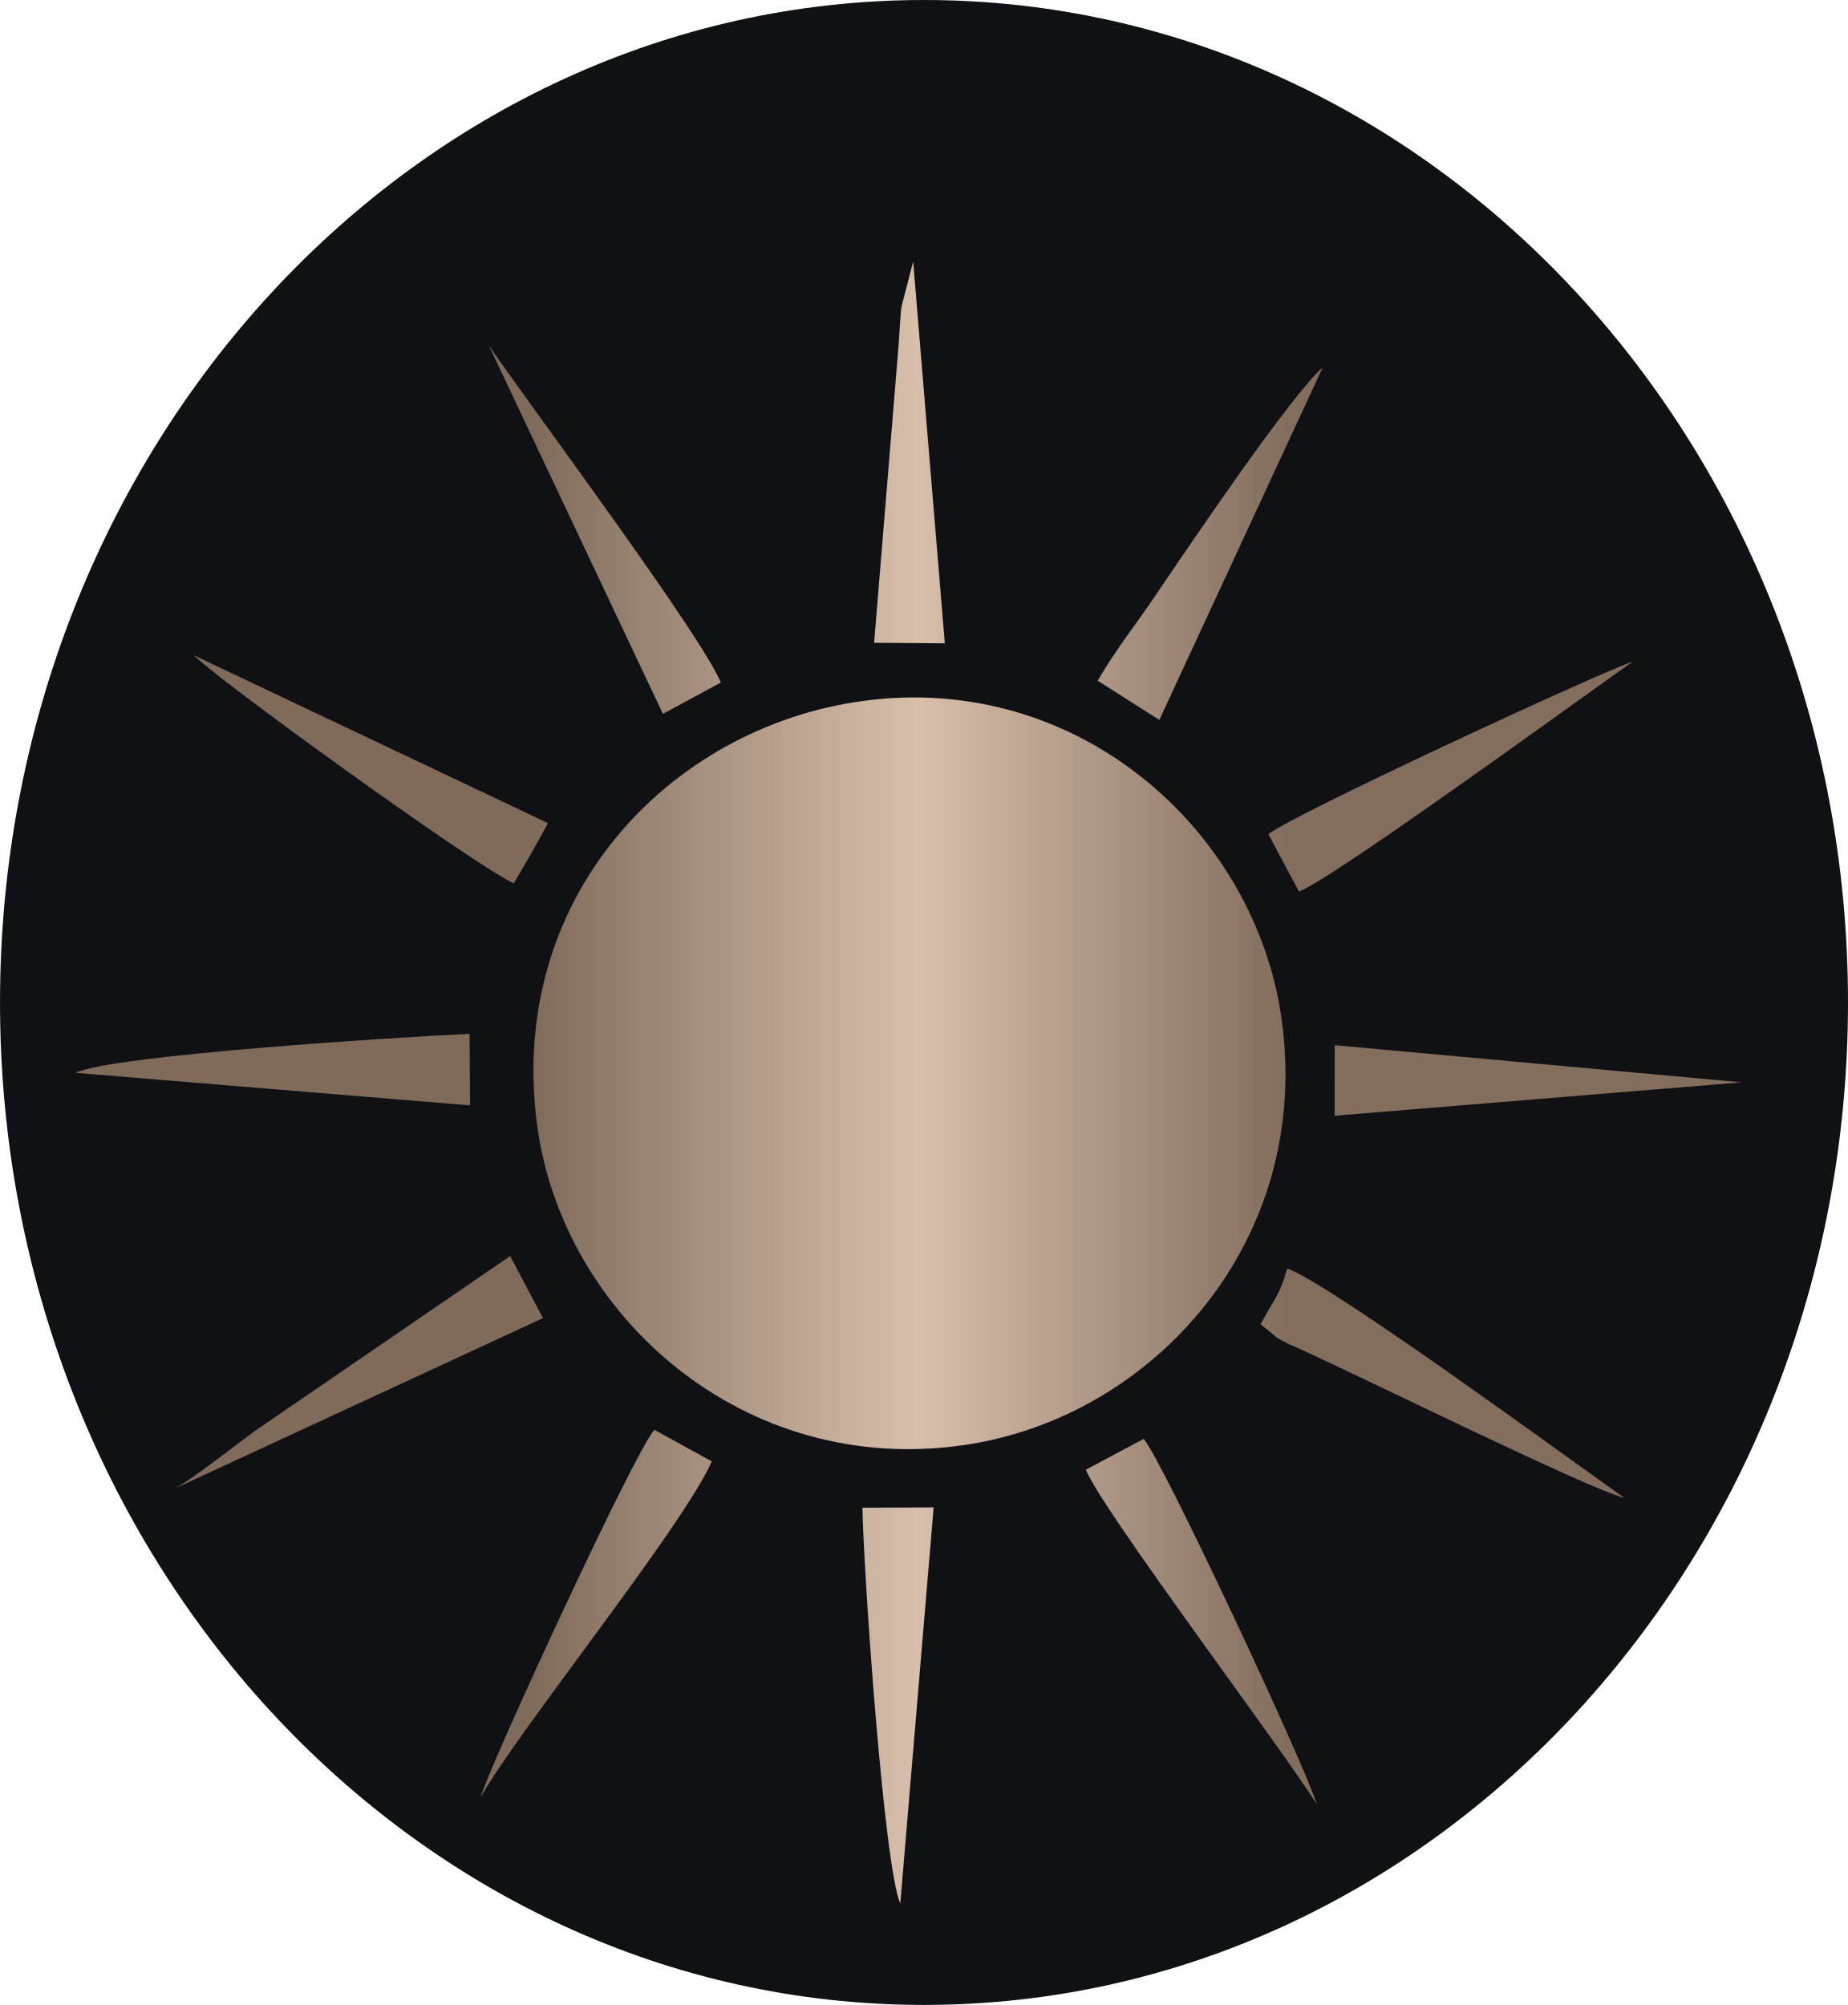
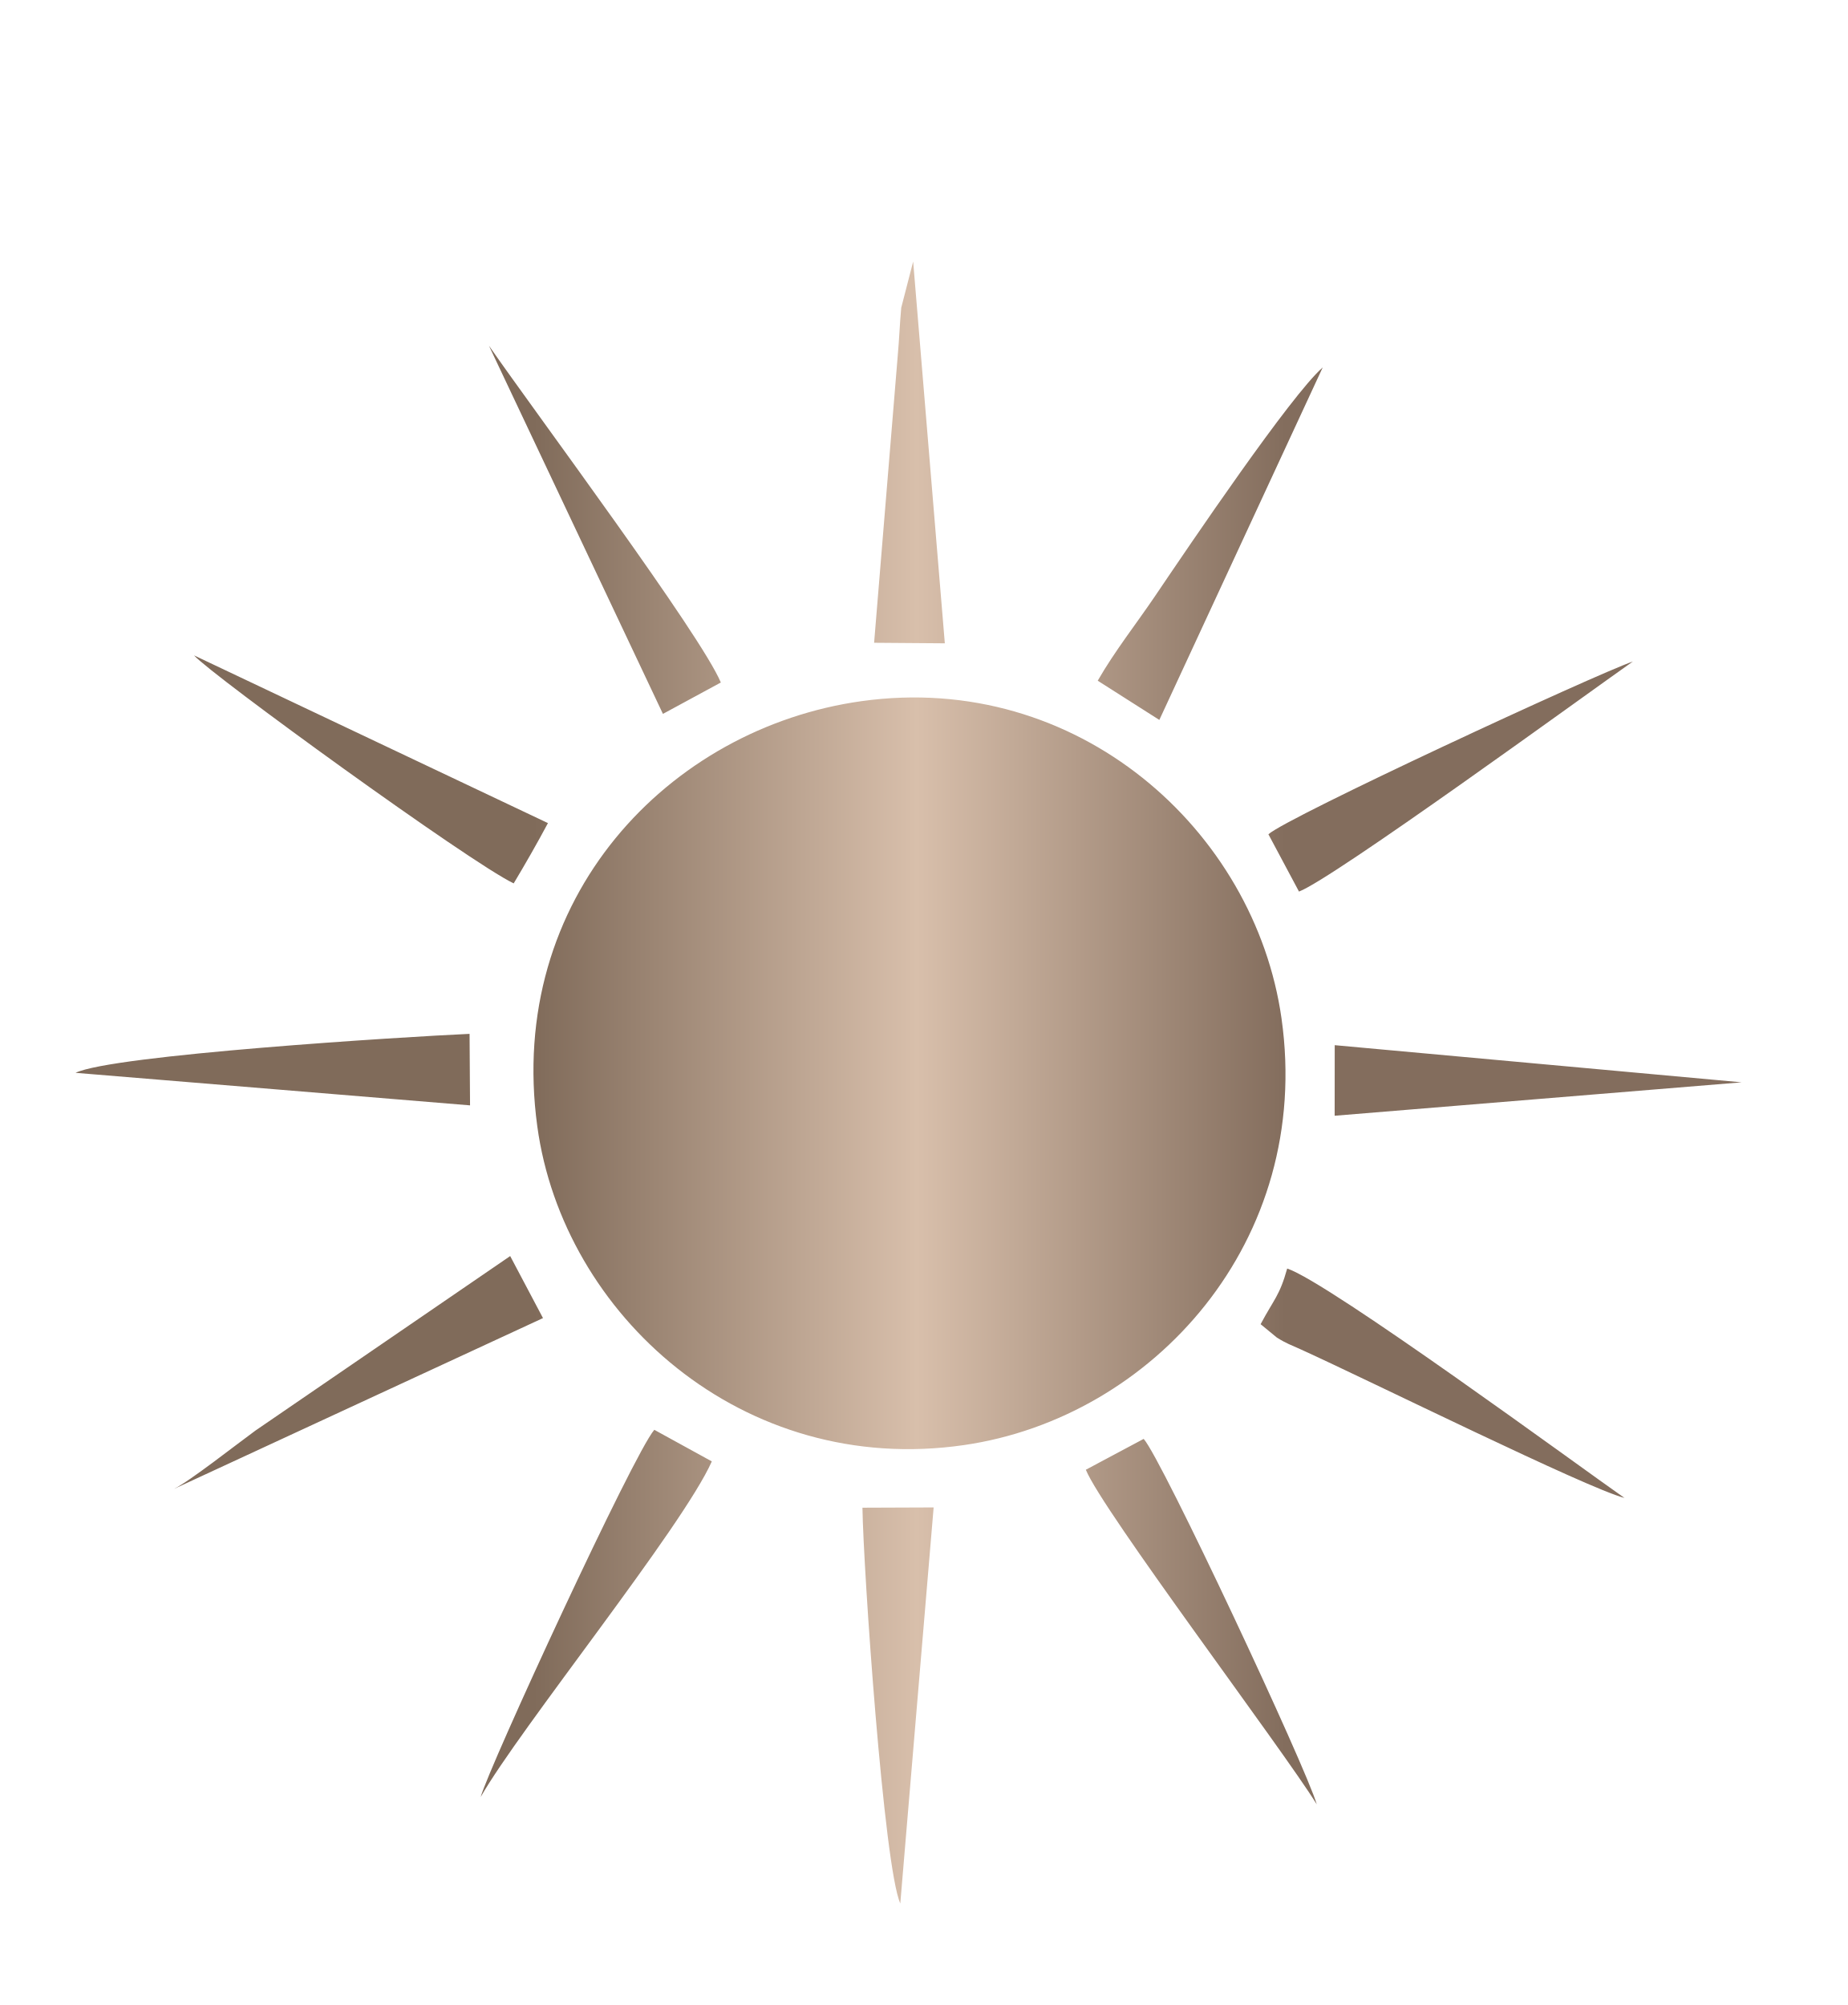
<svg xmlns="http://www.w3.org/2000/svg" xml:space="preserve" width="16.581mm" height="17.992mm" version="1.1" style="shape-rendering:geometricPrecision; text-rendering:geometricPrecision; image-rendering:optimizeQuality; fill-rule:evenodd; clip-rule:evenodd" viewBox="0 0 272.57 295.77">
  <defs>
    <style type="text/css">
   
-     .fil0 {fill:#101115}
    .fil1 {fill:url(#id0)}
   
  </style>
    <linearGradient id="id0" gradientUnits="userSpaceOnUse" x1="78.68" y1="158.33" x2="189.6" y2="158.33">
      <stop offset="0" style="stop-opacity:1; stop-color:#806B5A" />
      <stop offset="0.51" style="stop-opacity:1; stop-color:#D8BFAB" />
      <stop offset="1" style="stop-opacity:1; stop-color:#836D5D" />
    </linearGradient>
  </defs>
  <g id="Camada_x0020_1">
-     <ellipse class="fil0" cx="136.29" cy="147.88" rx="136.29" ry="147.88" />
    <path class="fil1" d="M127.08 103.43c-28.43,3.97 -52.43,29.07 -47.83,62.73 3.79,27.73 30.27,51.76 62.95,47.01 27.82,-4.04 51.48,-30.08 46.82,-62.95 -3.94,-27.76 -30.07,-51.24 -61.94,-46.79zm69.78 61.16l60.03 -4.93 -60.02 -5.48 -0.01 10.42zm-171.18 55.04l54.41 -25.19 -4.84 -9.15 -37.57 25.74c-2.96,2.16 -9.63,7.42 -12,8.6zm72.1 -114.32l8.54 -4.63c-2.94,-7.05 -27.08,-39.42 -34.2,-49.68l25.66 54.31zm31.15 -10.49l10.43 0.08 -4.67 -56.32 -1.76 6.82c-0.21,2.3 -0.3,4.68 -0.51,7.01l-3.49 42.41zm-53.16 35.49c1.7,-2.84 3.45,-5.89 5.05,-8.89l-52.2 -24.74c2.6,2.92 40.66,30.53 47.14,33.63zm111.32 -7.24l4.51 8.45c5.01,-1.89 41.95,-28.8 49.25,-33.94 -5.6,1.93 -51.03,22.99 -53.76,25.49zm-25.17 -22.65l9.08 5.78 24.1 -52c-4.72,4.14 -19.51,26.01 -24.79,33.82 -2.59,3.83 -5.94,8.1 -8.4,12.4zm-1.76 116.39c2.45,6.04 28.92,41.07 34.06,49.36 -1.56,-5.43 -22.9,-51.03 -25.53,-53.91l-8.53 4.55zm25.78 -21.47l2.38 1.96c1.4,0.89 2.08,1.09 3.57,1.77 10.39,4.72 42.09,20.43 47.72,21.9 -6.21,-4.32 -43.66,-31.85 -49.75,-33.84 -1.12,4.02 -1.95,4.51 -3.92,8.21zm-115.05 69.76c5.71,-10.03 29.83,-39.87 34.1,-49.52l-8.48 -4.66c-3.05,3.49 -24.37,49.69 -25.62,54.19zm-59.75 -106.84l58.19 4.8 -0.07 -10.55c-9.66,0.43 -52.71,3.12 -58.12,5.75zm121.65 122.55l4.92 -58.44 -10.5 0.04c0.13,9.04 3.16,53.06 5.59,58.4z" />
  </g>
</svg>
